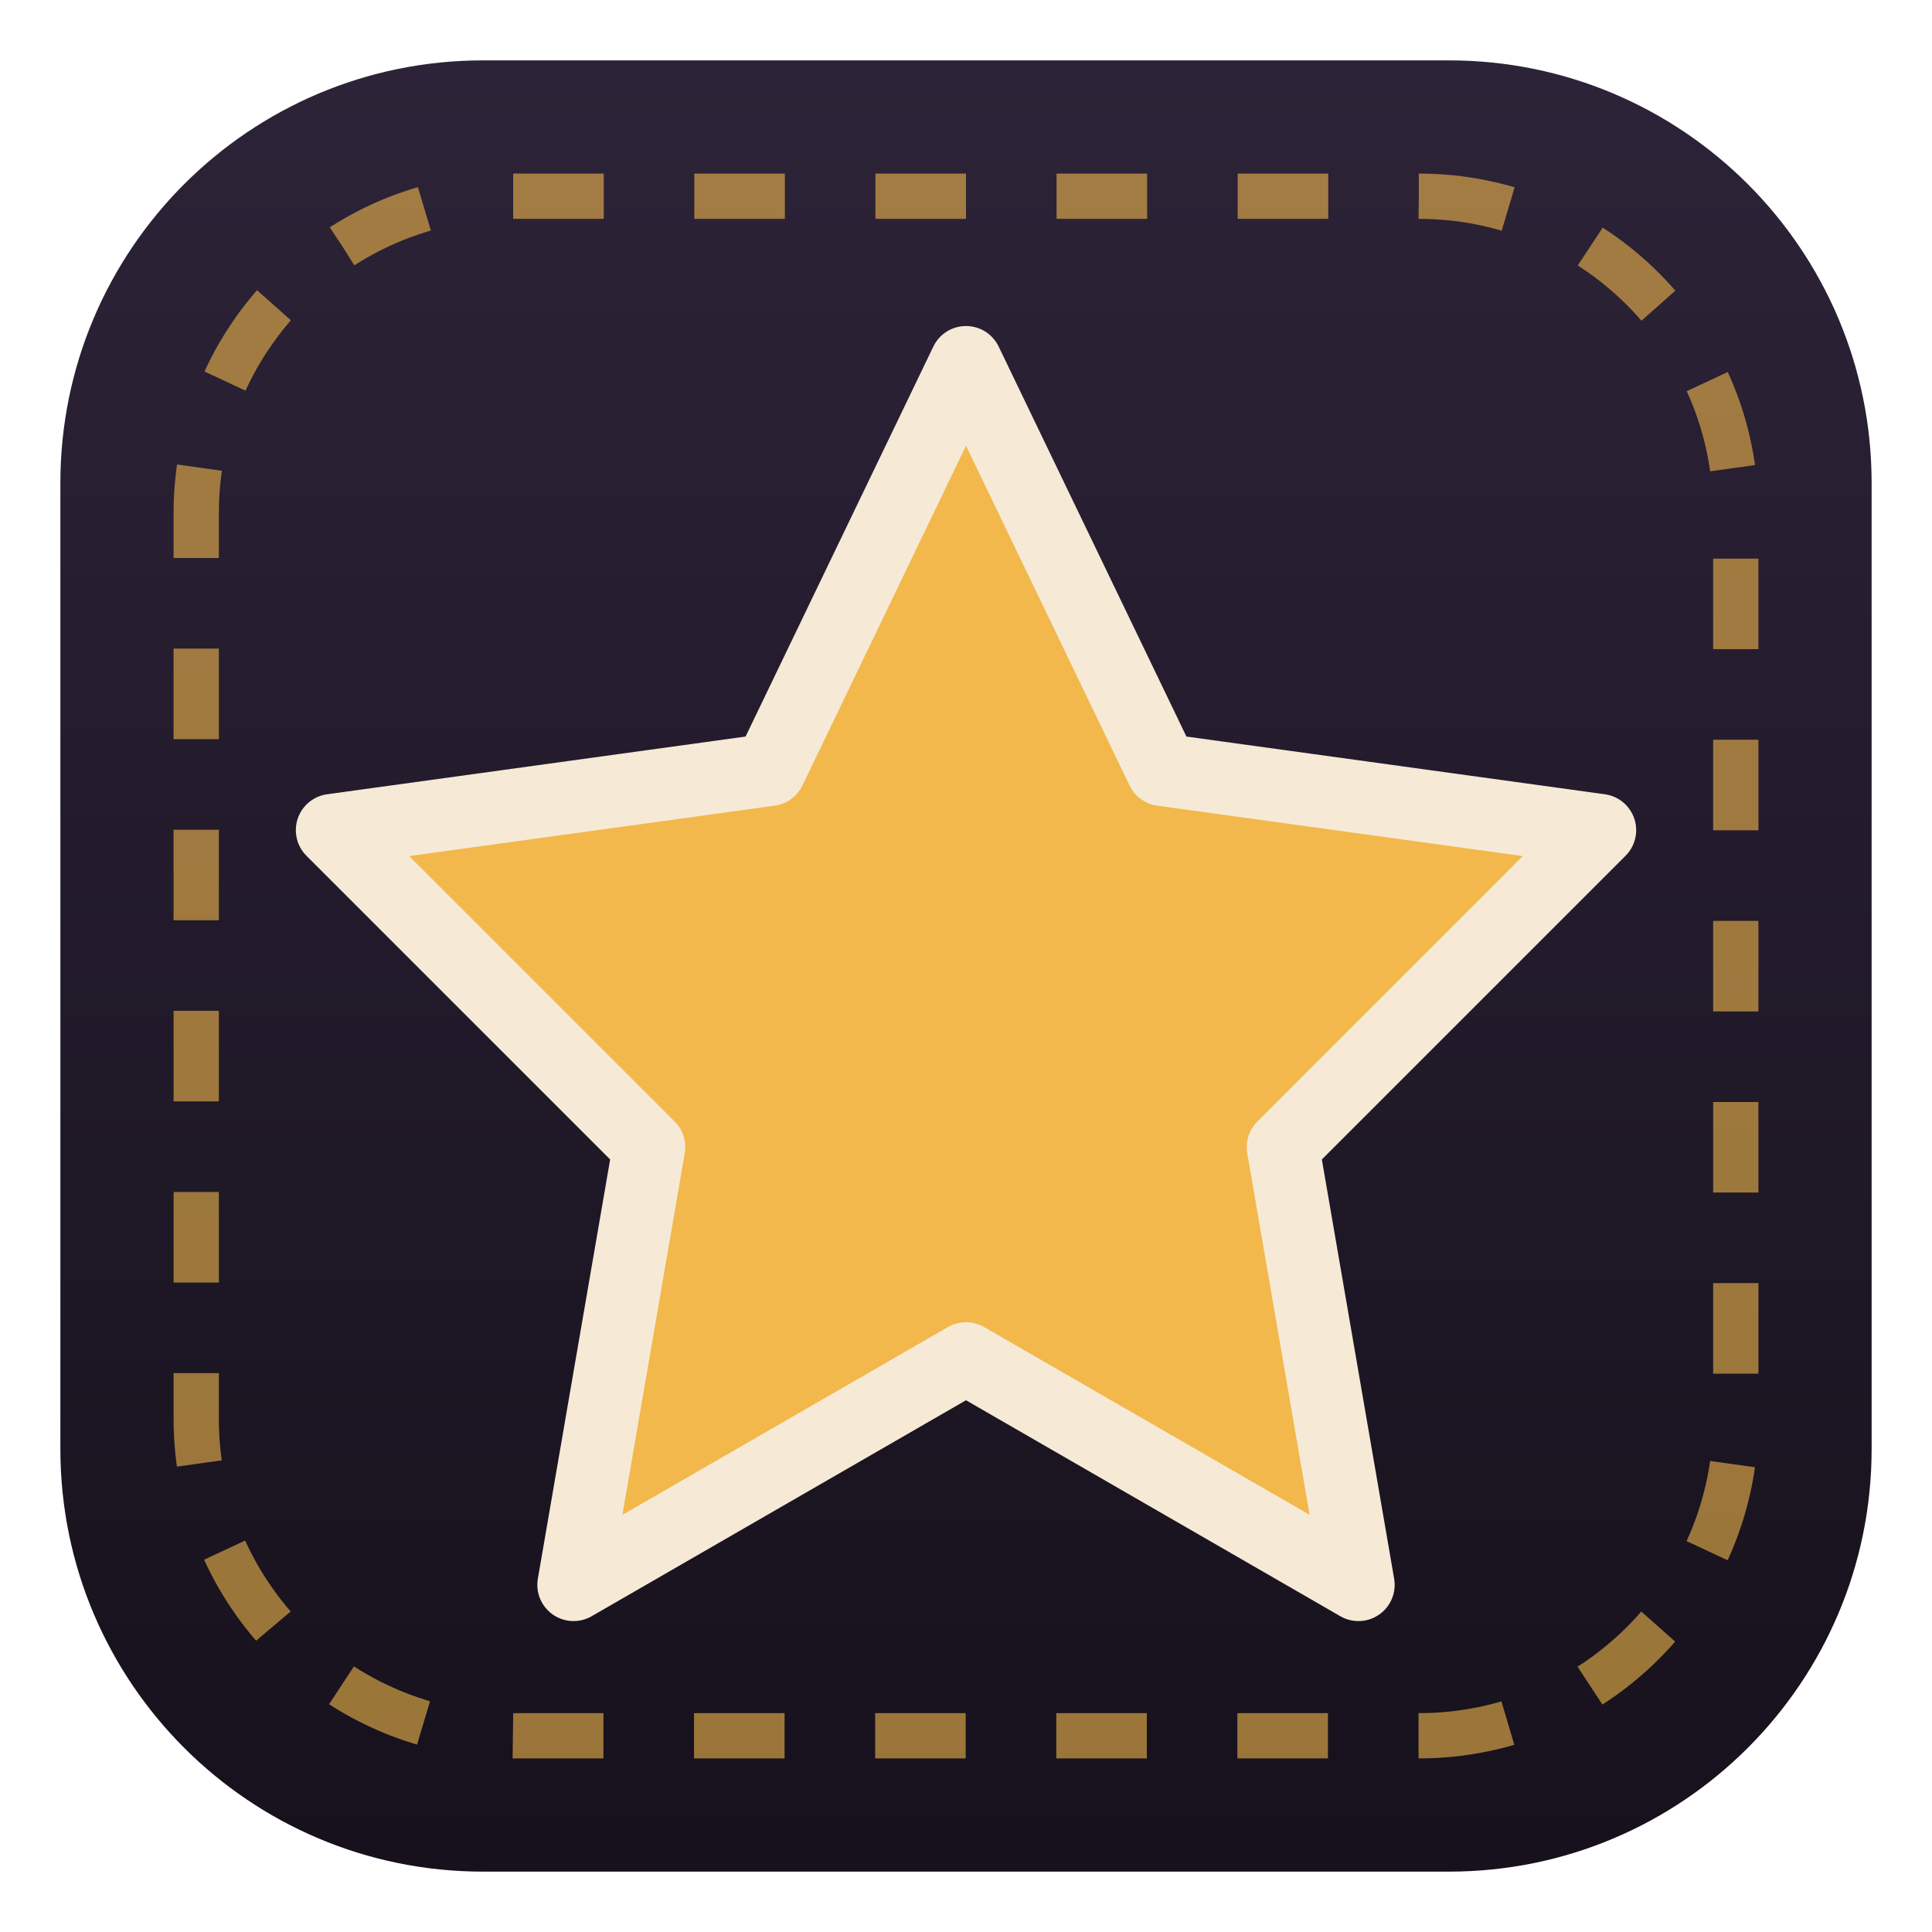
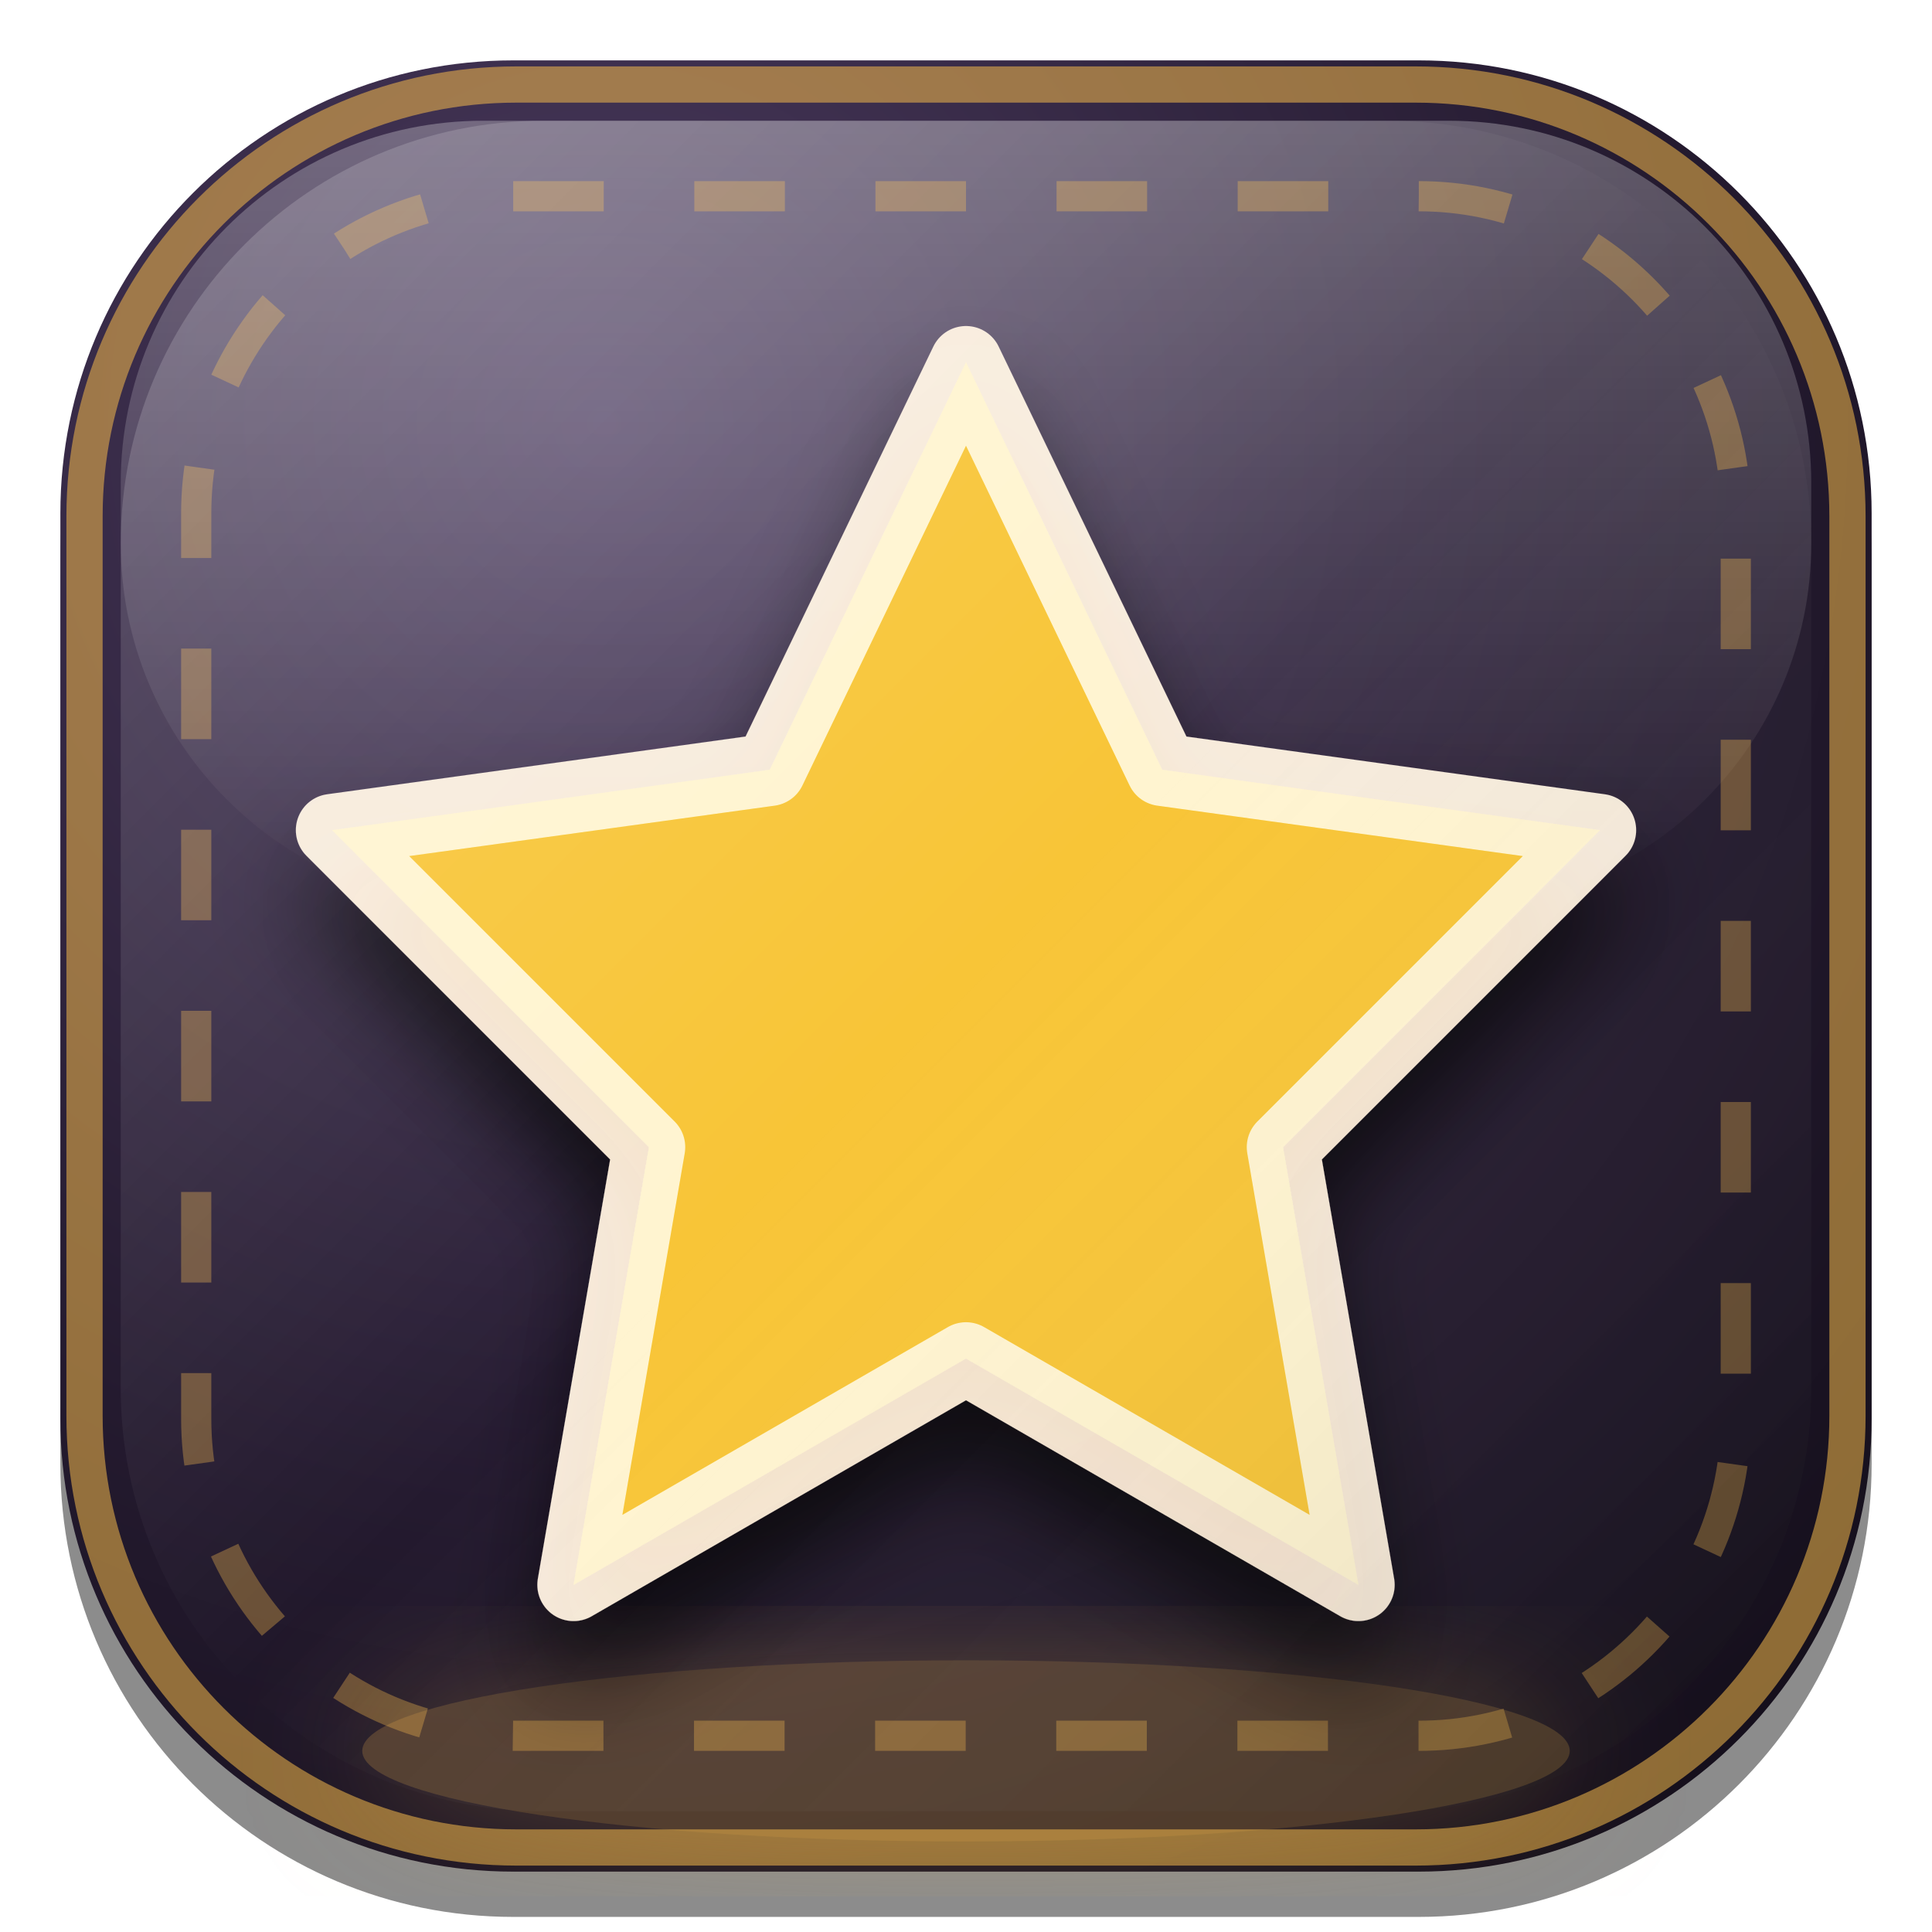
<svg xmlns="http://www.w3.org/2000/svg" viewBox="0 0 64 64" width="64" height="64" role="img">
  <defs>
-     <linearGradient id="t" x1="0" y1="0" x2="0" y2="1">
-       <stop offset="0" stop-color="#2d2338" />
-       <stop offset="1" stop-color="#16111c" />
+     <radialGradient id="bg" cx=".3" cy=".2" r="1.1">
+       <stop offset="0" stop-color="#4a3a5e" />
+       <stop offset=".55" stop-color="#241a2f" />
+       <stop offset="1" stop-color="#0f0b14" />
+     </radialGradient>
+     <linearGradient id="gl" x1="0" y1="0" x2="0" y2="1">
+       <stop offset="0" stop-color="#fff" stop-opacity=".55" />
+       <stop offset="1" stop-color="#fff" stop-opacity="0" />
    </linearGradient>
+     <linearGradient id="gs" x1="0" y1="0" x2="1" y2="1">
+       <stop offset="0" stop-color="#fff" stop-opacity=".5" />
+       <stop offset=".5" stop-color="#fff" stop-opacity="0" />
+       <stop offset="1" stop-color="#000" stop-opacity=".35" />
+     </linearGradient>
+     <filter id="ds" x="-20%" y="-20%" width="140%" height="150%">
+       <feDropShadow dx="0" dy="2.2" stdDeviation="1.6" flood-color="#000" flood-opacity=".6" />
+     </filter>
+     <filter id="gw" x="-30%" y="-30%" width="160%" height="160%">
+       <feGaussianBlur stdDeviation="2.2" result="b" />
+       <feMerge>
+         <feMergeNode in="b" />
+         <feMergeNode in="SourceGraphic" />
+       </feMerge>
+     </filter>
  </defs>
-   <rect x="2" y="2" width="60" height="60" rx="14" fill="url(#t)" />
-   <rect x="6.5" y="6.5" width="51" height="51" rx="10.5" fill="none" stroke="#f2b84b" stroke-opacity=".6" stroke-width="1.5" stroke-dasharray="3 3" />
-   <g fill="none" stroke="#f6ead7" stroke-width="2.4" stroke-linejoin="round" stroke-linecap="round">
-     <path d="M32 12l6.5 13.5 14.5 2-10.5 10.5 2.5 14.5L32 45l-13 7.5 2.5-14.5L11 27.5l14.5-2z" fill="#f2b84b" />
+   <rect x="2" y="3.5" width="60" height="60" rx="15" fill="#000" opacity=".45" />
+   <rect x="2" y="2" width="60" height="60" rx="15" fill="url(#bg)" />
+   <rect x="2.8" y="2.8" width="58.4" height="58.4" rx="14.3" fill="none" stroke="#f2b84b" stroke-opacity=".55" stroke-width="1.2" />
+   <rect x="4" y="4" width="56" height="26" rx="12" fill="url(#gl)" opacity=".5" />
+   <rect x="6.5" y="6.5" width="51" height="51" rx="10.5" fill="none" stroke="#f2b84b" stroke-opacity=".35" stroke-width="1" stroke-dasharray="3 3" />
+   <ellipse cx="32" cy="58" rx="20" ry="3" fill="#f2b84b" opacity=".25" filter="url(#gw)" />
+   <g filter="url(#ds)">
+     <g fill="none" stroke="#fff4e2" stroke-opacity=".95" stroke-width="2.4" stroke-linejoin="round" stroke-linecap="round">
+       <path d="M32 12l6.5 13.5 14.5 2-10.5 10.5 2.5 14.5L32 45l-13 7.5 2.5-14.5L11 27.5l14.5-2z" fill="#f2b84b" />
+     </g>
  </g>
+   <g filter="url(#ds)" style="mix-blend-mode:soft-light" opacity=".9">
+     <g fill="none" stroke="none" stroke-width="0" stroke-linejoin="round" stroke-linecap="round">
+       <path d="M32 12l6.5 13.5 14.5 2-10.5 10.5 2.5 14.5L32 45l-13 7.5 2.5-14.5L11 27.5l14.5-2z" fill="#f2b84b" />
+     </g>
+   </g>
+   <rect x="4" y="4" width="56" height="56" rx="14" fill="url(#gs)" opacity=".4" />
</svg>
